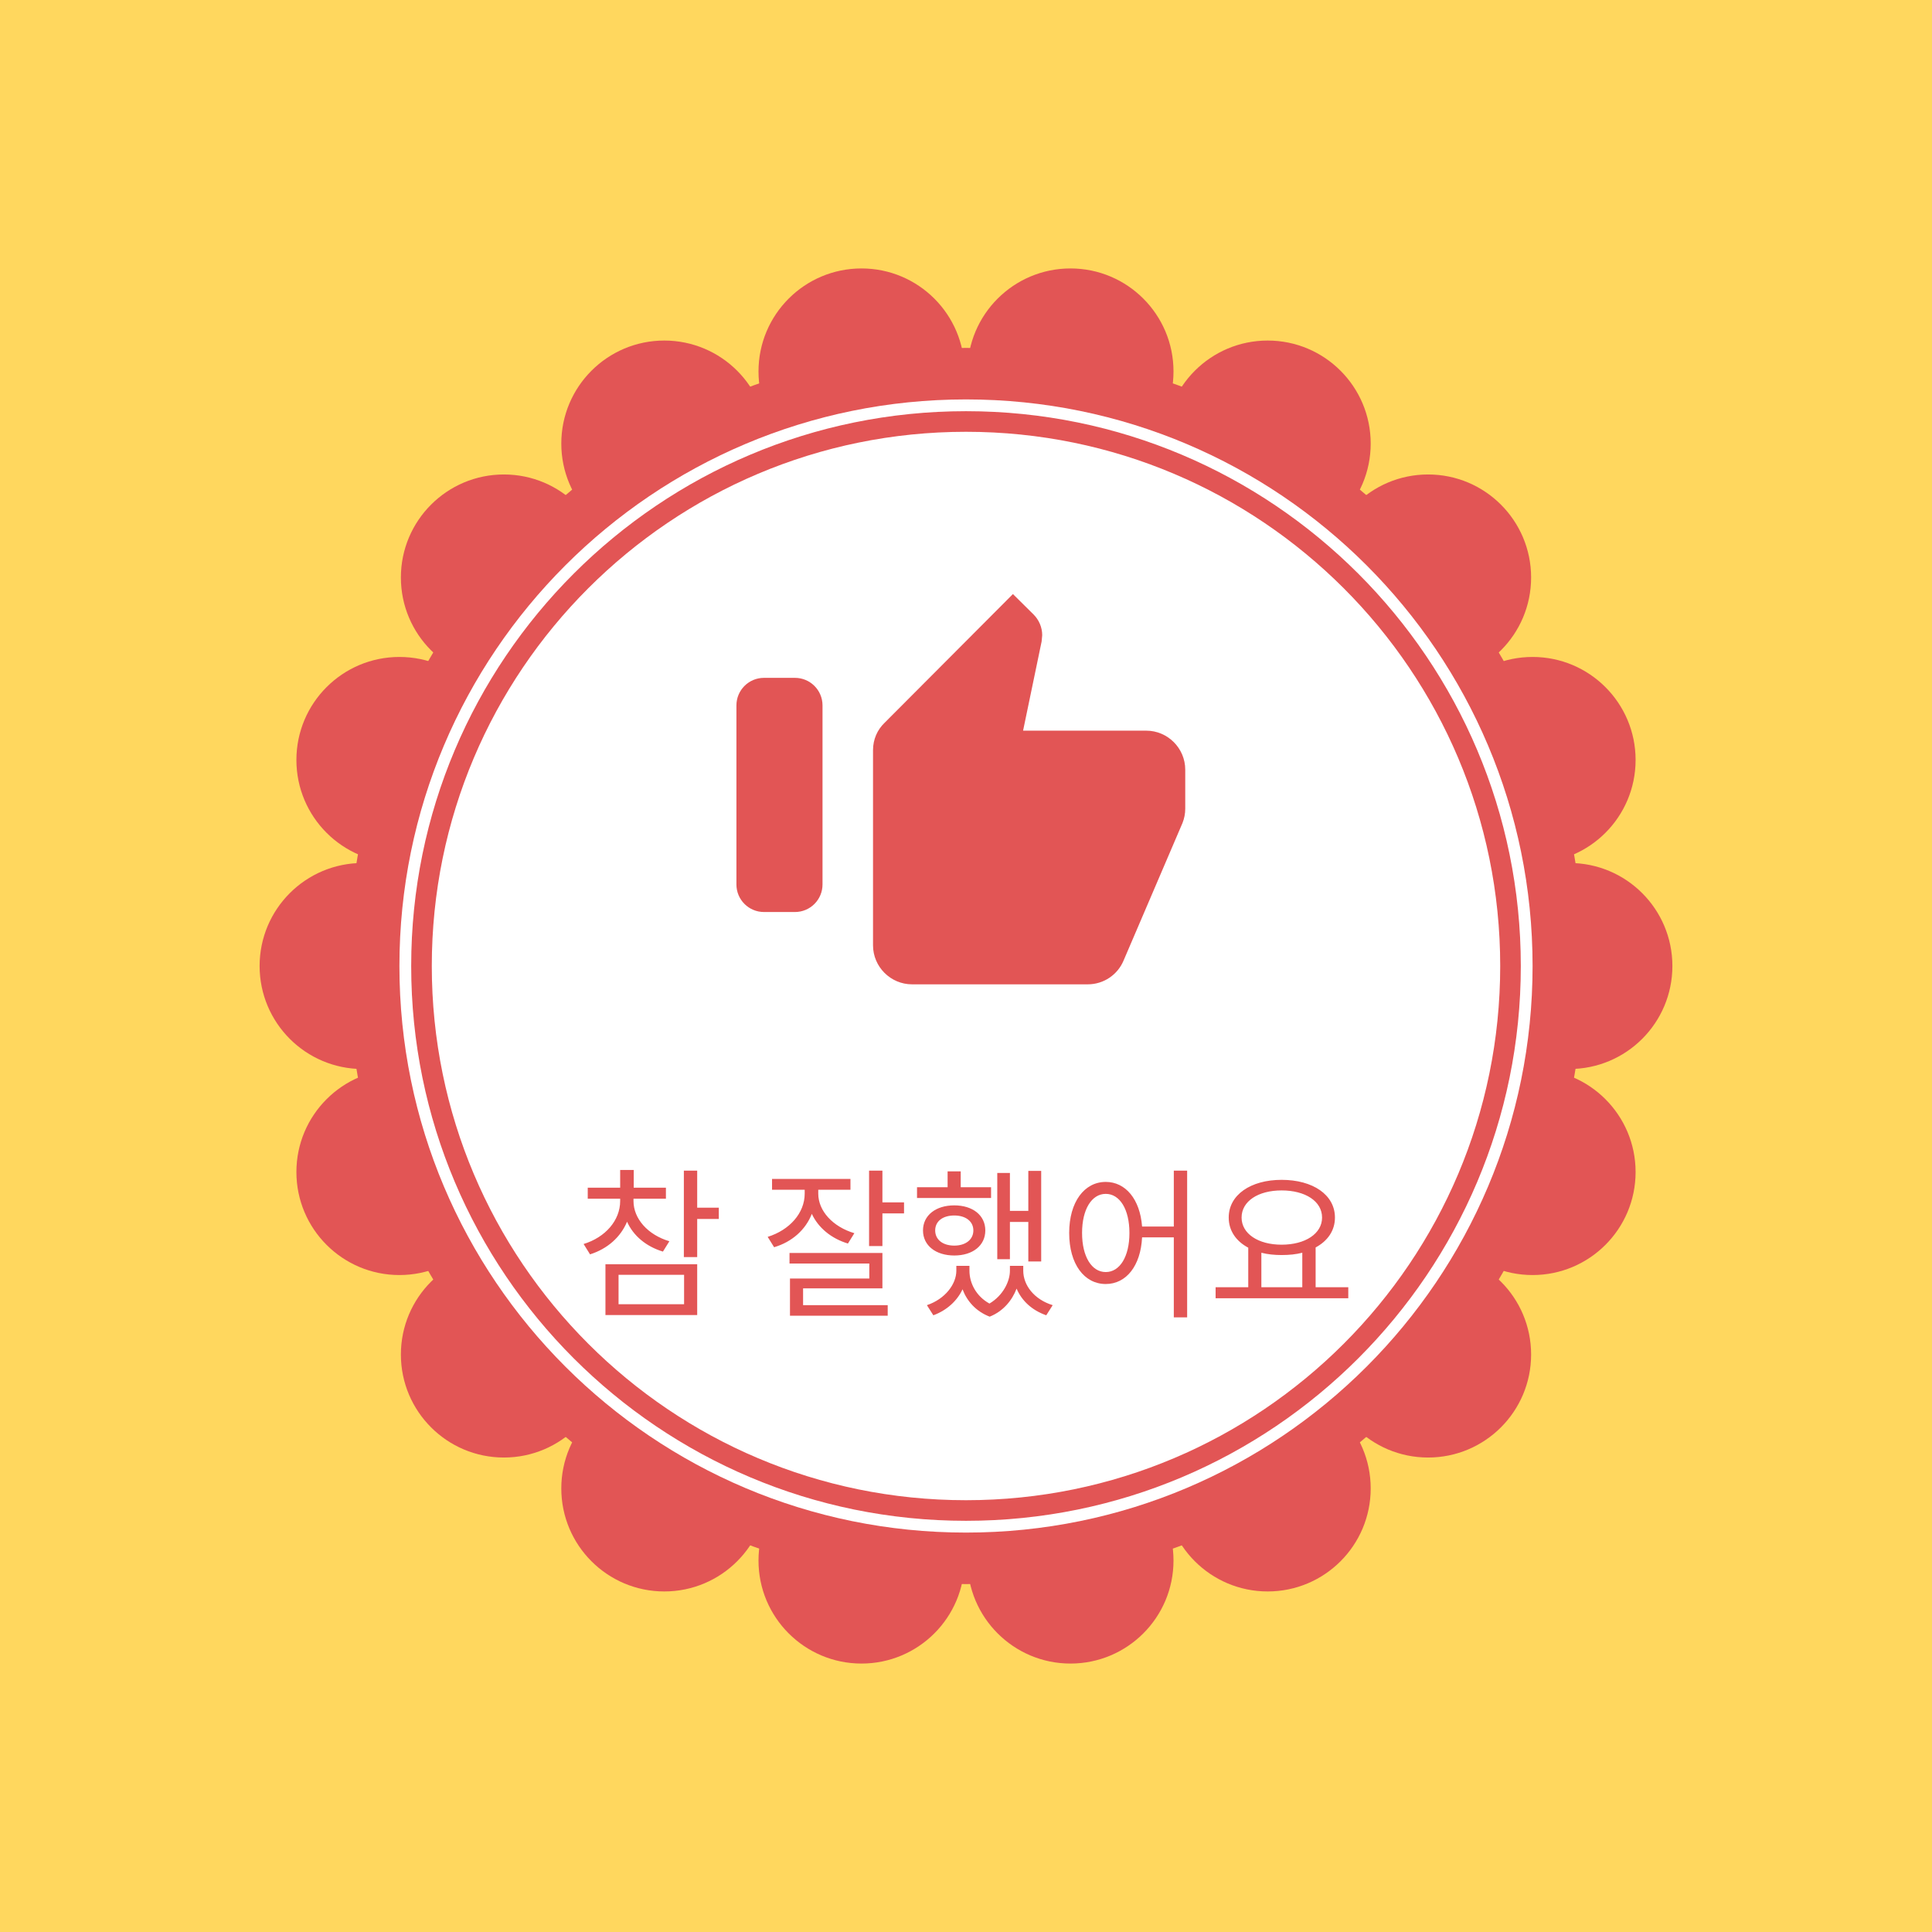
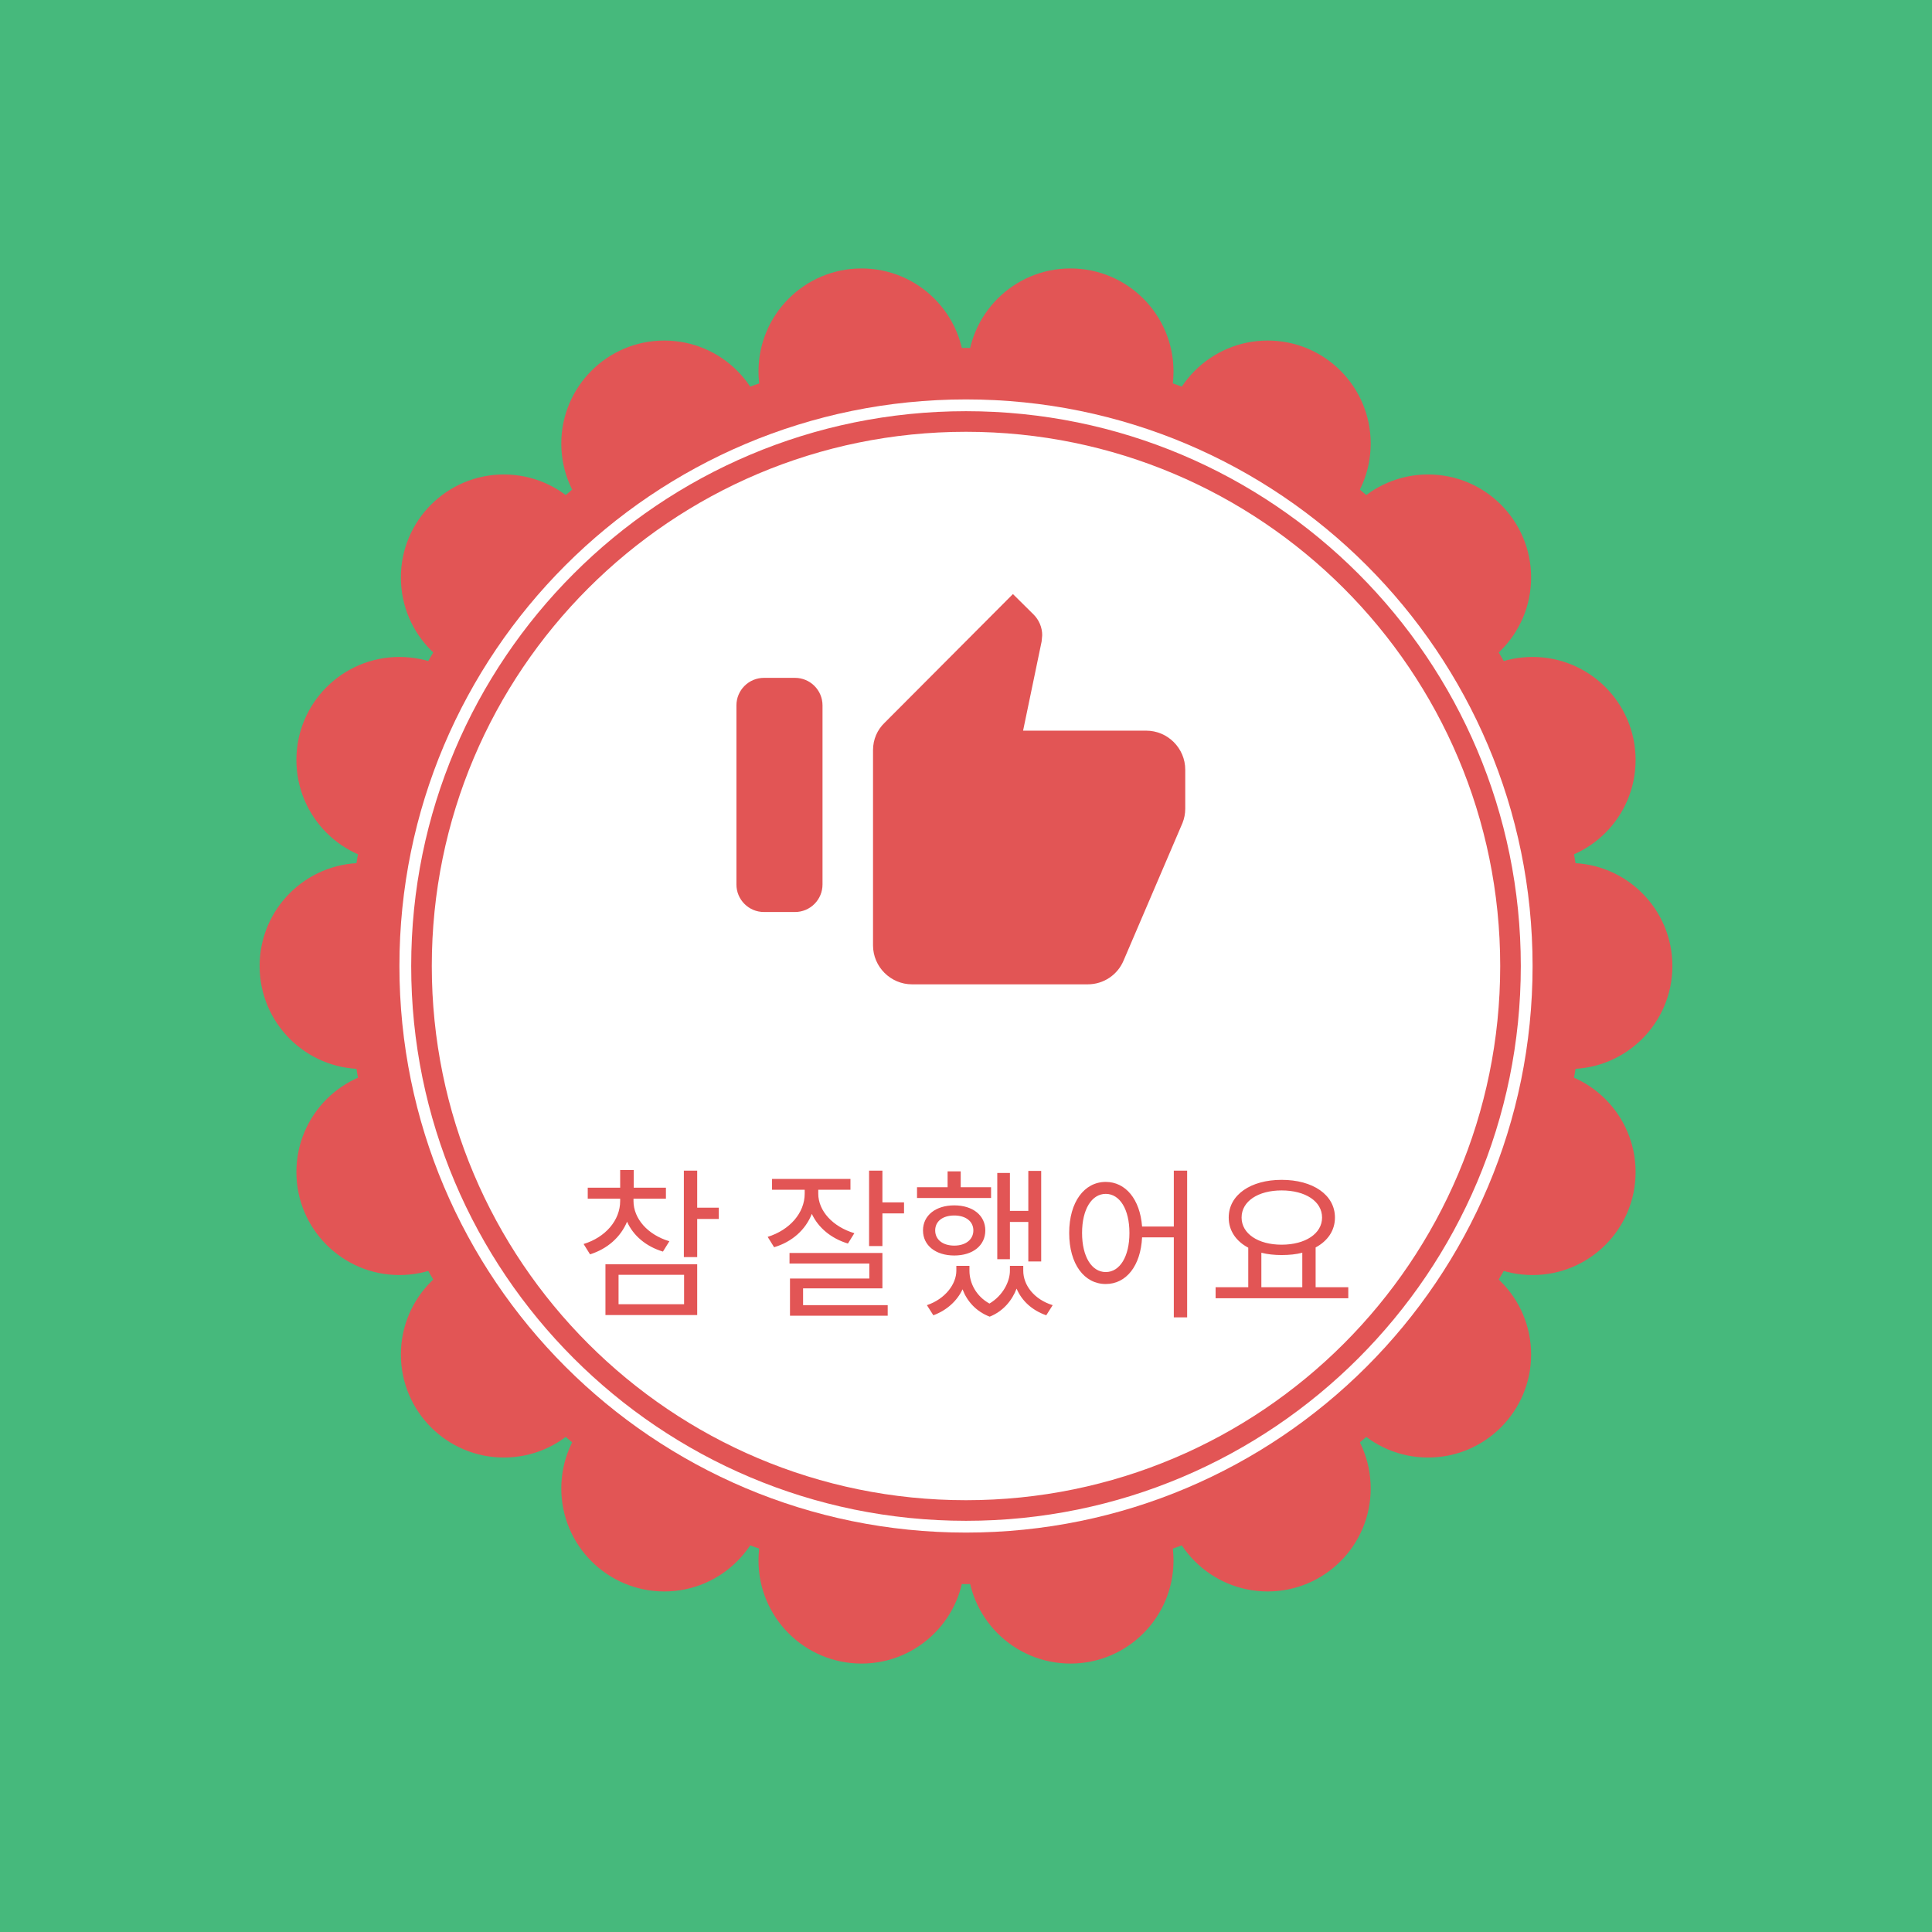
<svg xmlns="http://www.w3.org/2000/svg" viewBox="0 0 512 512">
-   <rect width="512" height="512" fill="#FFD75E" />
+   <rect width="512" height="512" fill="#46B97C" />
  <svg x="61" y="61" width="390" height="390" viewBox="0 0 100 100">
    <circle cx="91.0" cy="50.0" r="7" fill="#E25555" />
    <circle cx="88.5" cy="64.0" r="7" fill="#E25555" />
    <circle cx="81.4" cy="76.4" r="7" fill="#E25555" />
    <circle cx="70.5" cy="85.5" r="7" fill="#E25555" />
    <circle cx="57.1" cy="90.4" r="7" fill="#E25555" />
    <circle cx="42.9" cy="90.4" r="7" fill="#E25555" />
    <circle cx="29.5" cy="85.5" r="7" fill="#E25555" />
    <circle cx="18.6" cy="76.4" r="7" fill="#E25555" />
    <circle cx="11.5" cy="64.0" r="7" fill="#E25555" />
    <circle cx="9.0" cy="50.0" r="7" fill="#E25555" />
    <circle cx="11.5" cy="36.0" r="7" fill="#E25555" />
    <circle cx="18.6" cy="23.6" r="7" fill="#E25555" />
    <circle cx="29.5" cy="14.5" r="7" fill="#E25555" />
    <circle cx="42.9" cy="9.6" r="7" fill="#E25555" />
    <circle cx="57.1" cy="9.6" r="7" fill="#E25555" />
    <circle cx="70.5" cy="14.5" r="7" fill="#E25555" />
    <circle cx="81.4" cy="23.6" r="7" fill="#E25555" />
    <circle cx="88.5" cy="36.0" r="7" fill="#E25555" />
    <circle cx="50" cy="50" r="42" fill="#E25555" />
    <circle cx="50" cy="50" r="38.5" fill="#fff" />
    <circle cx="50" cy="50" r="37" fill="none" stroke="#E25555" stroke-width="1.4" />
    <g transform="translate(0 1)">
      <g transform="translate(50 38) scale(0.78) translate(-50 -38)">
        <g fill="#E25555">
          <rect x="30" y="27" width="7.5" height="20.4" rx="2.4" />
          <path transform="translate(30 18) scale(1.7)" d="M23 10c0-1.1-.9-2-2-2h-6.31l.95-4.57.03-.32c0-.41-.17-.79-.44-1.06L14.17 1 7.6 7.59C7.22 7.95 7 8.45 7 9v10c0 1.1.9 2 2 2h9c.83 0 1.54-.5 1.84-1.22l3.02-7.05c.09-.23.14-.47.14-.73v-2z" />
        </g>
      </g>
    </g>
    <text x="50" y="73" text-anchor="middle" font-family="'Jua', sans-serif" font-size="11" fill="#E25555">참 잘했어요</text>
  </svg>
</svg>
